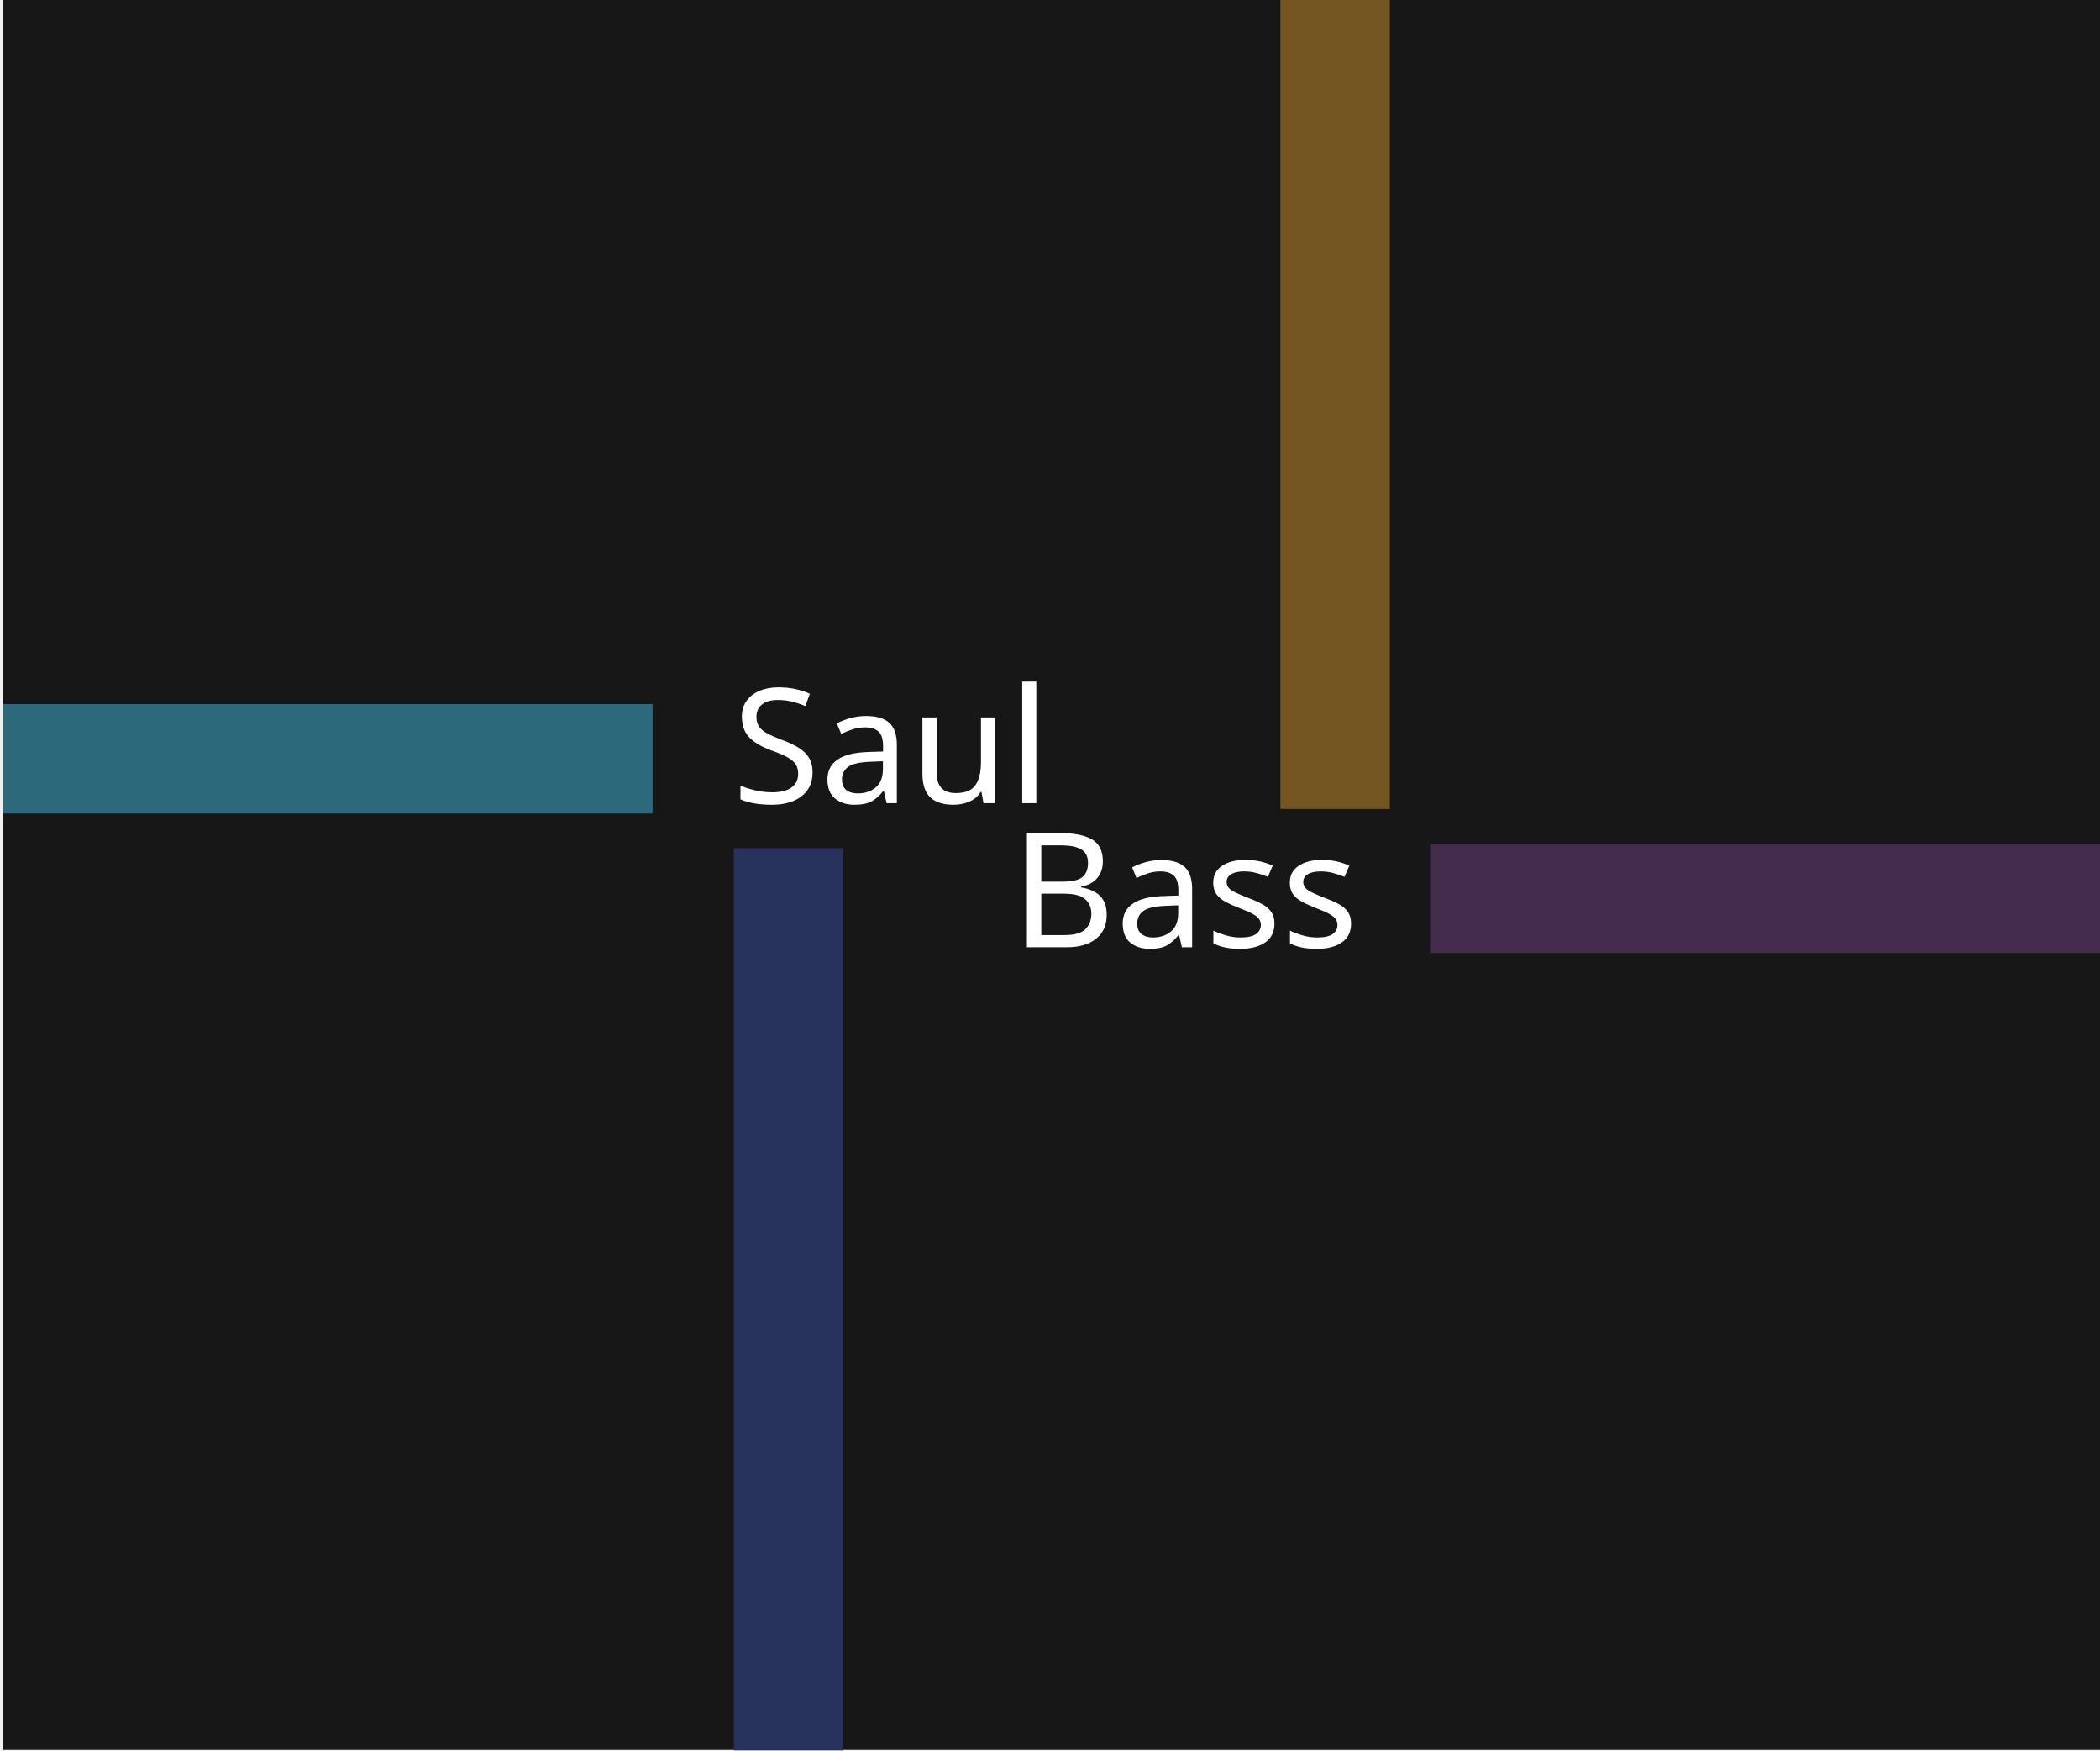
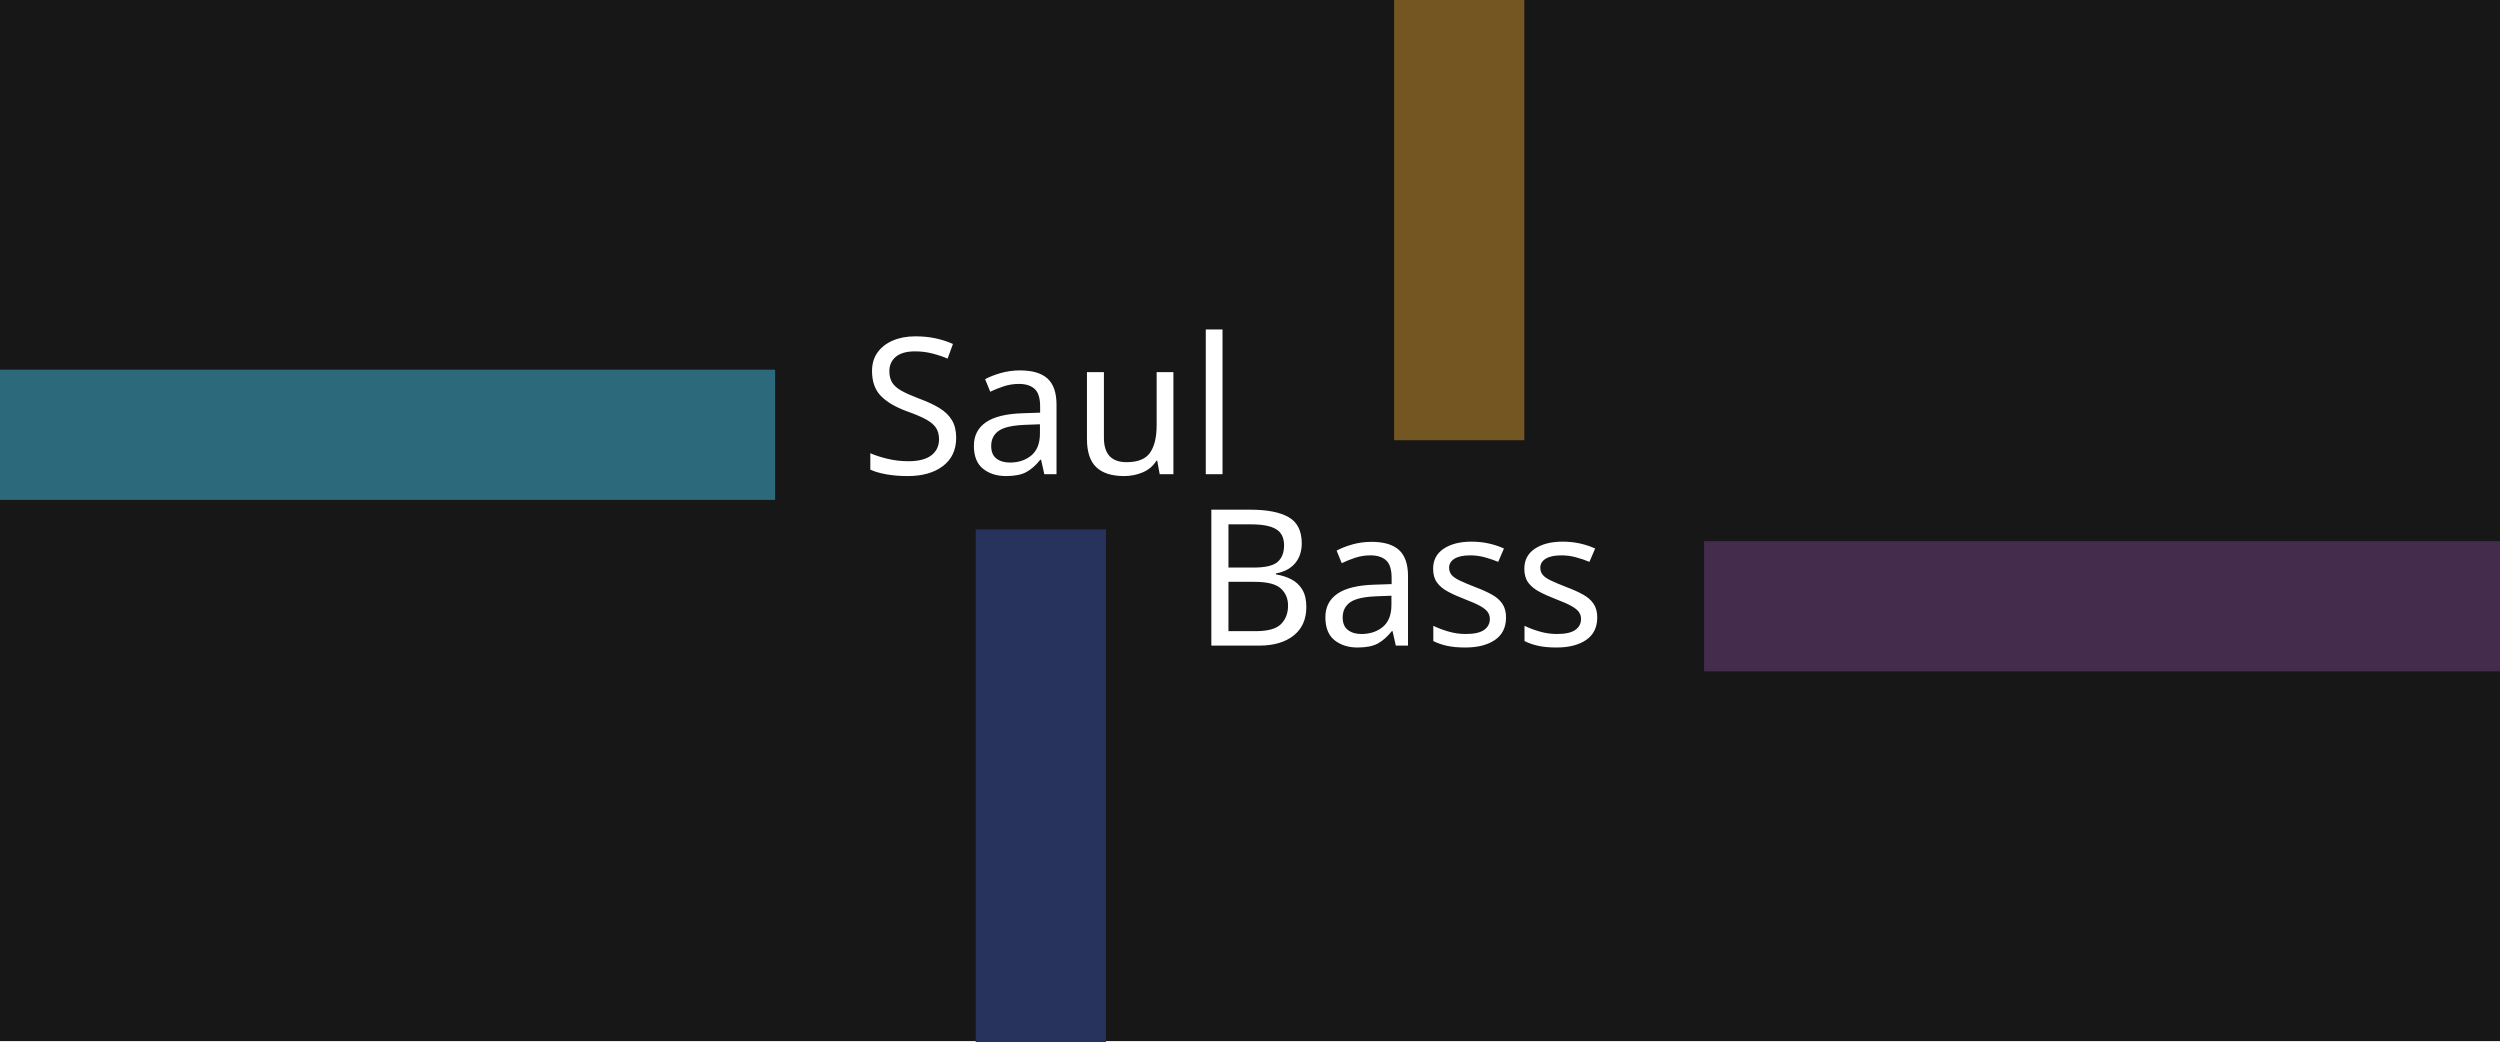
- <svg xmlns="http://www.w3.org/2000/svg" id="Layer_1" data-name="Layer 1" viewBox="0 0 1440 1200">
+ <svg xmlns="http://www.w3.org/2000/svg" id="Layer_1" data-name="Layer 1" viewBox="0 0 1440 599.64">
  <defs>
    <style>
      .cls-1 {
        fill: #fff;
        font-family: Hitchcock, Hitchcock;
        font-size: 109.66px;
      }

      .cls-2 {
        fill: #442c4c;
      }

      .cls-3 {
        fill: #745622;
      }

      .cls-4 {
        fill: #27335d;
      }

      .cls-5 {
        fill: #171717;
      }

      .cls-6 {
        fill: #2c697b;
      }
    </style>
  </defs>
-   <rect class="cls-5" x="2.28" y="-.36" width="1440" height="1200" />
-   <text class="cls-1" transform="translate(502.14 550.61)">
+   <rect class="cls-5" y="-.36" width="1442.28" height="600" />
+   <text class="cls-1" transform="translate(495.71 273.12)">
    <tspan x="0" y="0">Saul</tspan>
  </text>
-   <text class="cls-1" transform="translate(693.53 649.37)">
+   <text class="cls-1" transform="translate(687.09 371.87)">
    <tspan x="0" y="0">Bass</tspan>
  </text>
-   <rect class="cls-3" x="878" y="-.36" width="75" height="554.92" />
-   <rect class="cls-4" x="503.19" y="581.44" width="75" height="618.54" />
-   <rect class="cls-6" x="187.37" y="297.59" width="75" height="445.19" transform="translate(745.06 295.31) rotate(90)" />
-   <rect class="cls-2" x="1173.93" y="384.95" width="75" height="461.7" transform="translate(1827.23 -595.62) rotate(90)" />
+   <rect class="cls-3" x="803" y="-1" width="75" height="254.56" />
+   <rect class="cls-4" x="562.02" y="304.95" width="75" height="295.69" />
+   <rect class="cls-6" x="185.23" y="26.71" width="75" height="447.47" transform="translate(473.18 27.71) rotate(90)" />
+   <rect class="cls-2" x="1174.93" y="118.35" width="75" height="461.7" transform="translate(1561.62 -863.23) rotate(90)" />
</svg>
